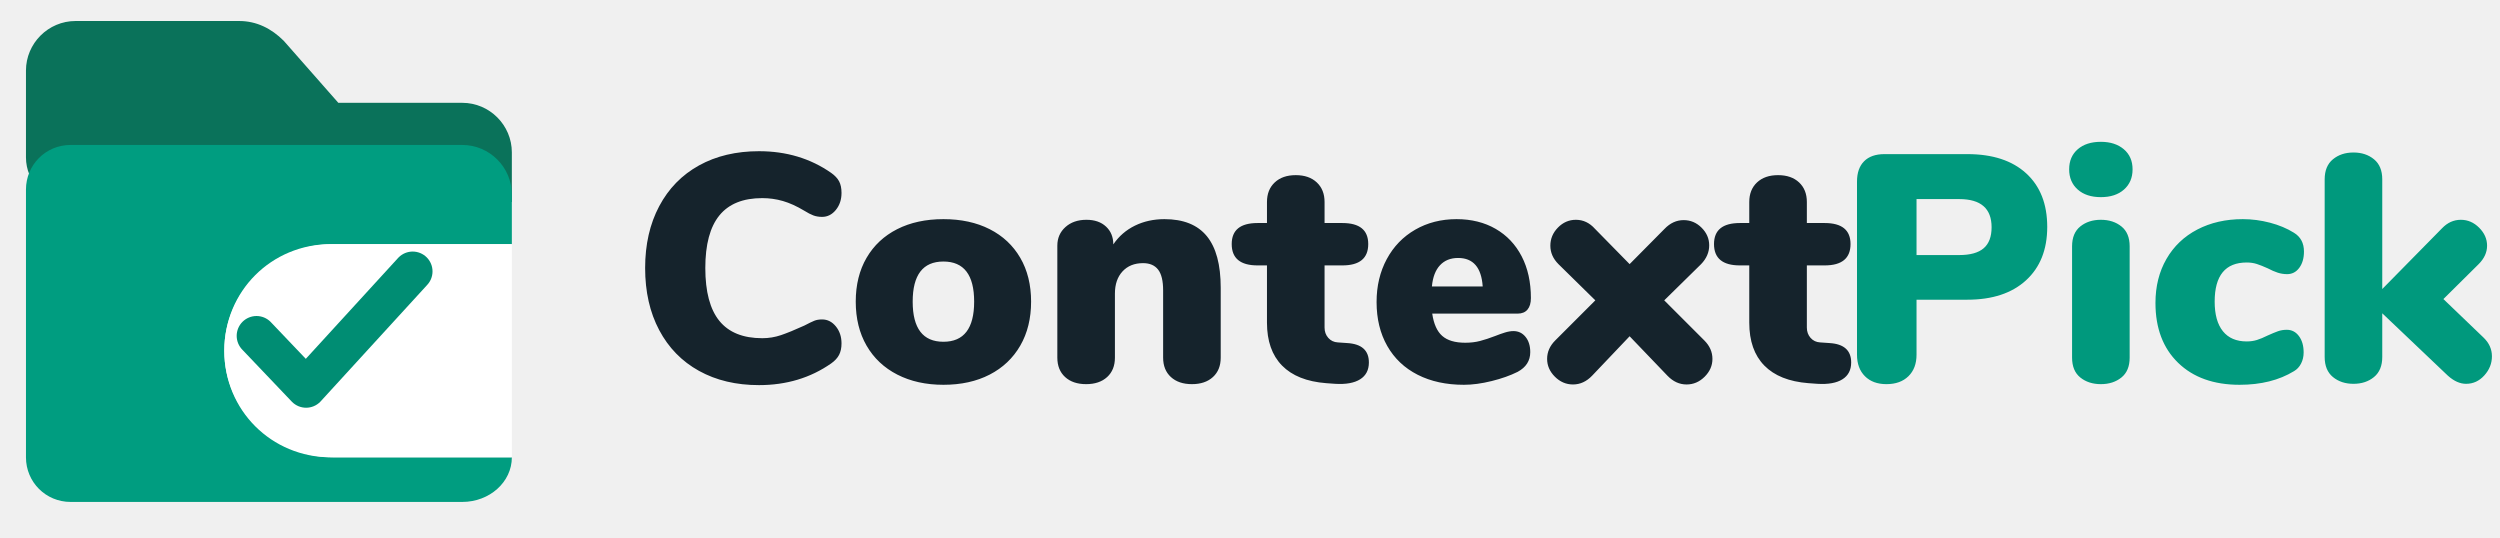
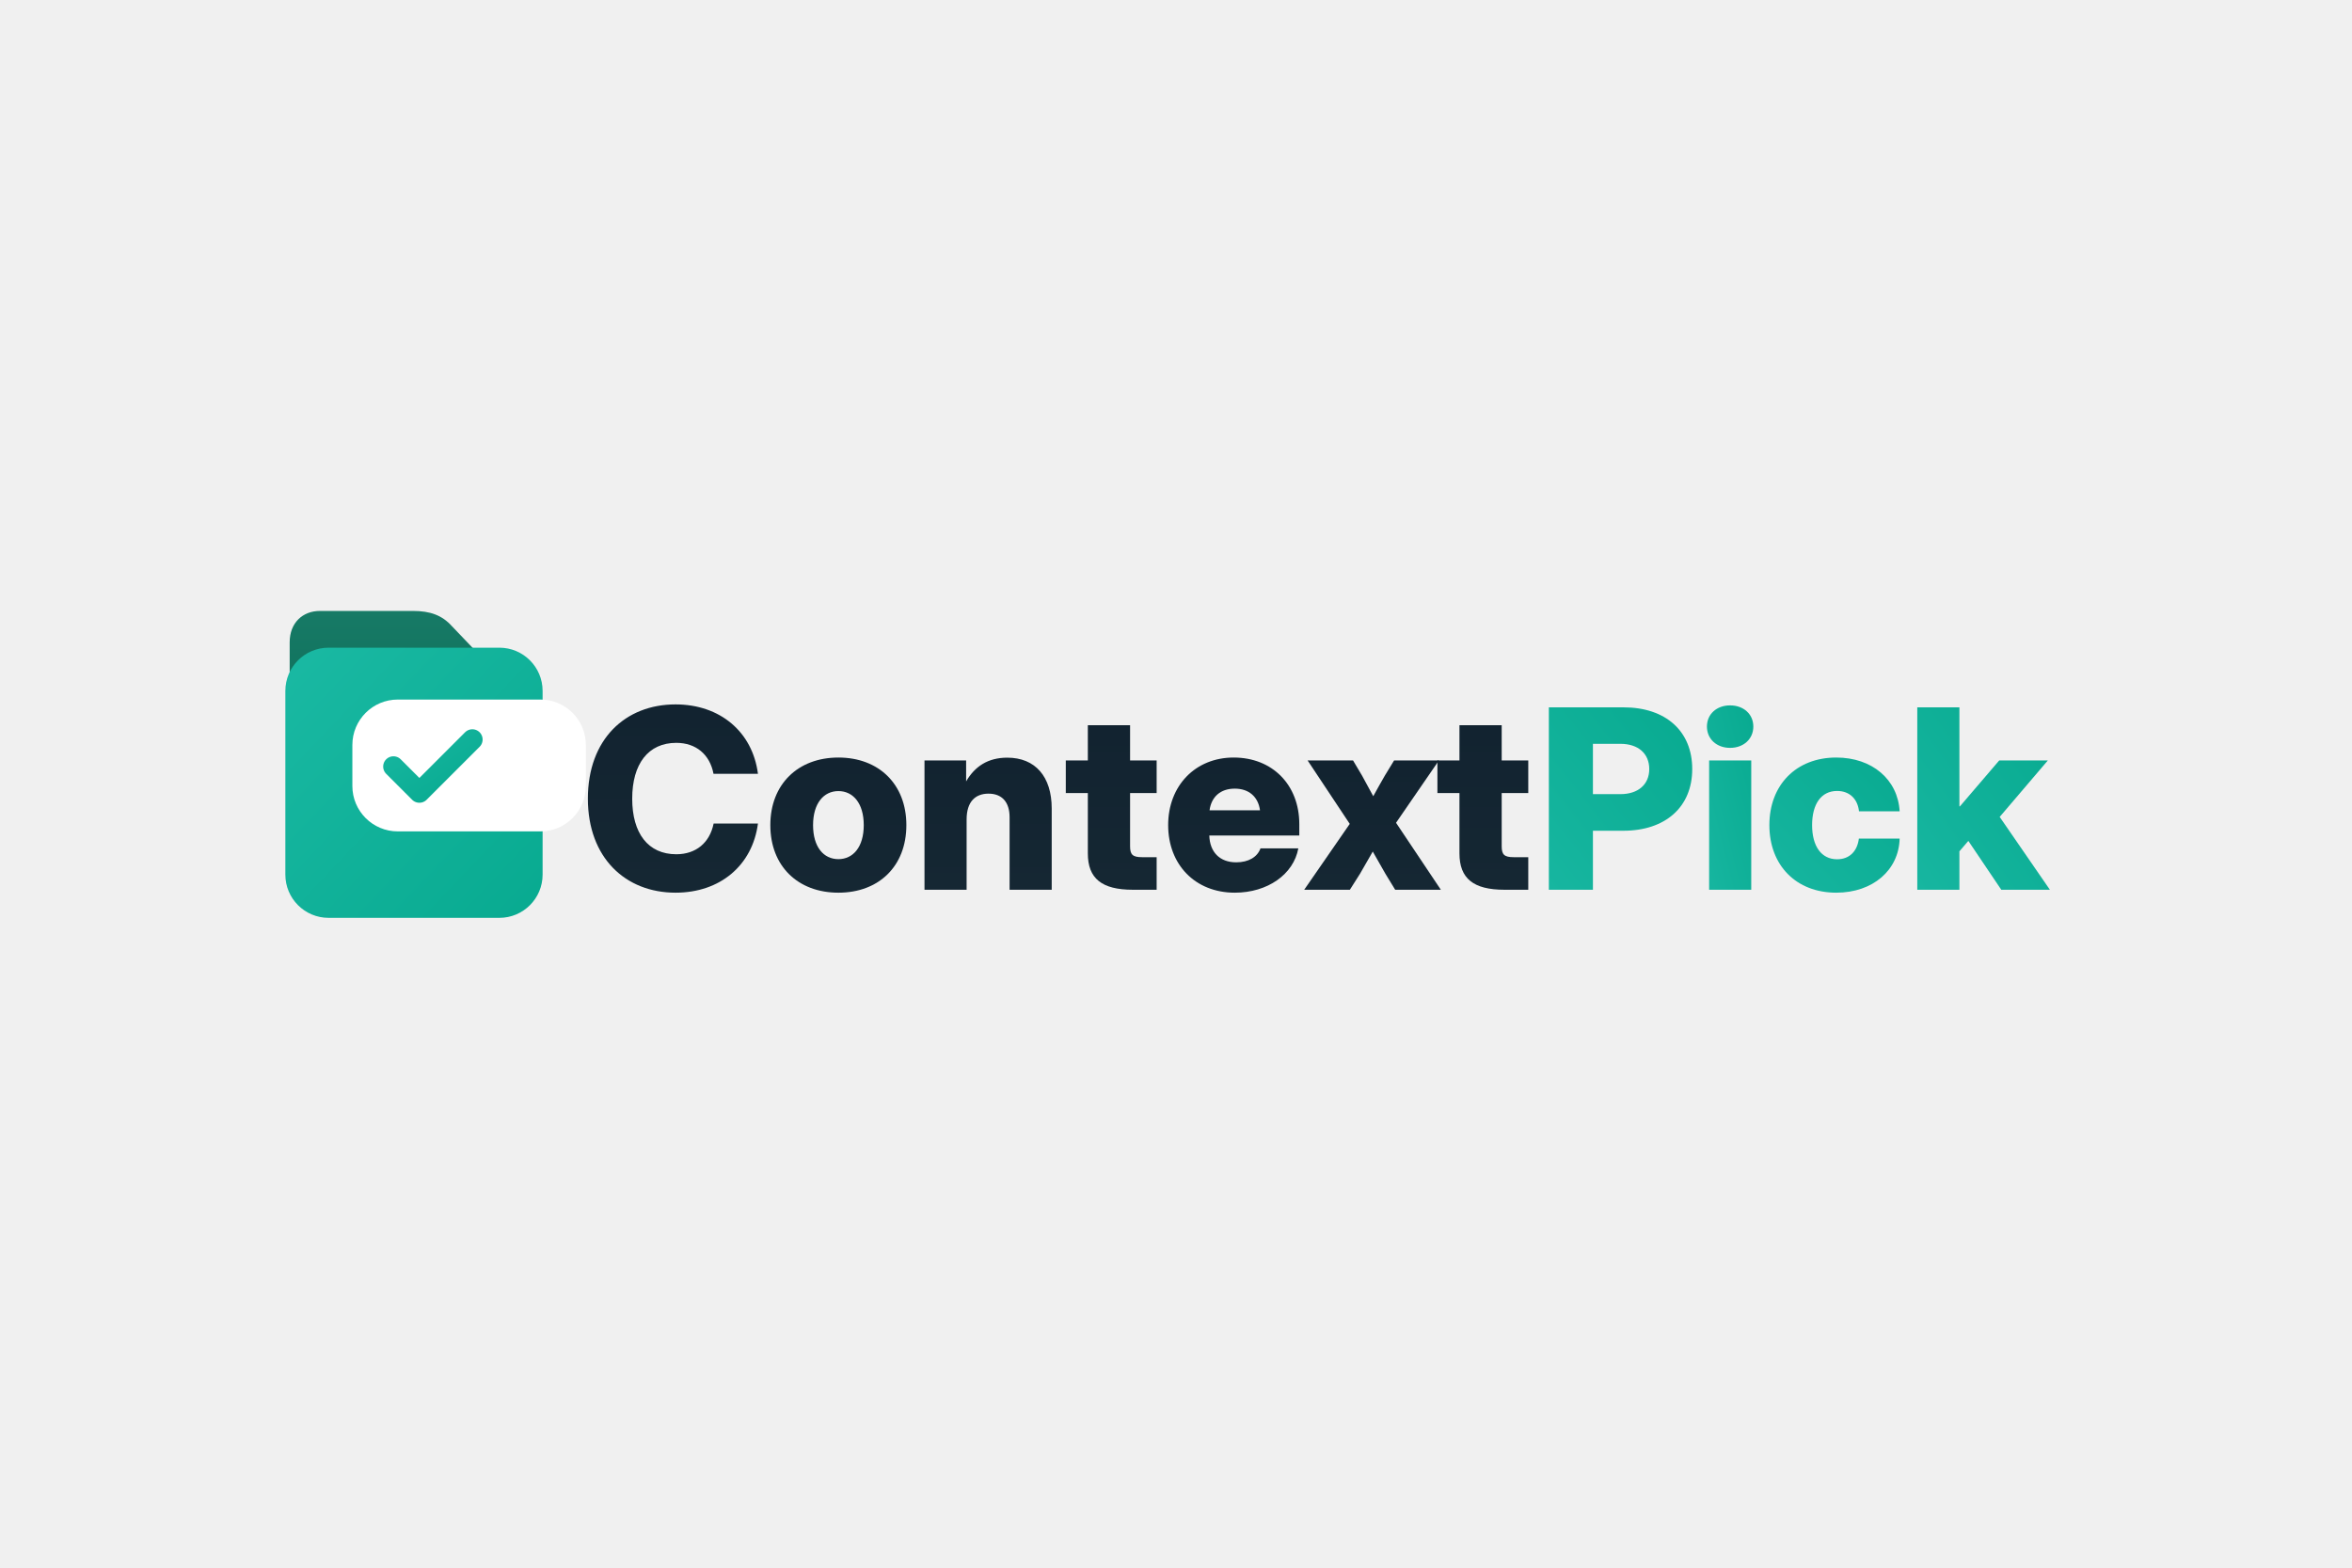
- <svg xmlns="http://www.w3.org/2000/svg" width="1190" height="256" viewBox="0 0 1190 256" role="img" aria-labelledby="contextpick-title contextpick-description">
+ <svg xmlns="http://www.w3.org/2000/svg" width="1536" height="1024" viewBox="0 0 1536 1024">
  <defs>
-     <symbol id="contextpick-mark" viewBox="0 0 256 256">
-       <g transform="translate(128 128) scale(1.18) translate(-128 -128)">
-         <path fill="#0A725A" d="M30 78V48c0-11 9-20 20-20h66c7 0 13 3 18 8l22 25h50c11 0 20 9 20 20v20H48c-10 0-18-8-18-18Z" />
-         <path fill="#009D80" d="M48 78h158c11 0 20 9 20 20v20h-72c-24 0-44 19-44 43s20 43 44 43h72c0 10-9 18-20 18H48c-10 0-18-8-18-18V96c0-10 8-18 18-18Z" />
-         <path fill="#FFFFFF" d="M226 118h-73c-24 0-43 19-43 43s19 43 43 43h73z" />
-         <path d="M123 155l20 21 43-47" fill="none" stroke="#008D73" stroke-width="16" stroke-linecap="round" stroke-linejoin="round" />
-       </g>
-     </symbol>
-     <symbol id="contextpick-wordmark" viewBox="0 0 890 256">
-       <path fill="#15232C" fill-rule="evenodd" d="M 61.292 183.315 C 50.409 183.315 40.887 181.057 32.725 176.539 C 24.563 172.022 18.249 165.554 13.783 157.135 C 9.317 148.717 7.084 138.861 7.084 127.567 C 7.084 116.377 9.317 106.572 13.783 98.153 C 18.249 89.735 24.563 83.267 32.725 78.749 C 40.887 74.232 50.409 71.973 61.292 71.973 C 74.331 71.973 85.778 75.413 95.634 82.291 C 97.379 83.523 98.637 84.858 99.407 86.295 C 100.177 87.733 100.562 89.581 100.562 91.839 C 100.562 95.022 99.664 97.717 97.867 99.924 C 96.07 102.132 93.889 103.235 91.322 103.235 C 89.782 103.235 88.396 103.004 87.164 102.542 C 85.932 102.08 84.495 101.336 82.852 100.309 C 79.259 98.153 75.871 96.613 72.688 95.689 C 69.505 94.765 66.22 94.303 62.832 94.303 C 53.695 94.303 46.893 97.05 42.427 102.542 C 37.961 108.035 35.728 116.377 35.728 127.567 C 35.728 138.861 37.961 147.254 42.427 152.746 C 46.893 158.239 53.695 160.985 62.832 160.985 C 65.912 160.985 68.889 160.498 71.764 159.522 C 74.639 158.547 78.335 157.033 82.852 154.979 C 85.008 153.85 86.599 153.08 87.626 152.669 C 88.653 152.259 89.885 152.053 91.322 152.053 C 93.889 152.053 96.07 153.157 97.867 155.364 C 99.664 157.572 100.562 160.267 100.562 163.449 C 100.562 165.605 100.177 167.428 99.407 168.916 C 98.637 170.405 97.379 171.765 95.634 172.997 C 85.778 179.876 74.331 183.315 61.292 183.315 Z M 149.067 183.161 C 140.751 183.161 133.436 181.544 127.122 178.31 C 120.808 175.076 115.932 170.482 112.492 164.527 C 109.053 158.573 107.333 151.591 107.333 143.583 C 107.333 135.575 109.053 128.62 112.492 122.716 C 115.932 116.813 120.783 112.27 127.045 109.087 C 133.308 105.905 140.649 104.313 149.067 104.313 C 157.486 104.313 164.827 105.905 171.089 109.087 C 177.352 112.27 182.203 116.813 185.642 122.716 C 189.082 128.62 190.801 135.575 190.801 143.583 C 190.801 151.591 189.082 158.573 185.642 164.527 C 182.203 170.482 177.352 175.076 171.089 178.31 C 164.827 181.544 157.486 183.161 149.067 183.161 Z M 149.067 162.679 C 158.821 162.679 163.697 156.314 163.697 143.583 C 163.697 130.853 158.821 124.487 149.067 124.487 C 139.314 124.487 134.437 130.853 134.437 143.583 C 134.437 156.314 139.314 162.679 149.067 162.679 Z M 254.264 104.313 C 263.299 104.313 270.024 107.008 274.438 112.398 C 278.853 117.788 281.06 125.976 281.06 136.961 L 281.06 170.225 C 281.06 174.127 279.828 177.207 277.364 179.465 C 274.9 181.724 271.564 182.853 267.354 182.853 C 263.145 182.853 259.808 181.724 257.344 179.465 C 254.88 177.207 253.648 174.127 253.648 170.225 L 253.648 138.193 C 253.648 133.676 252.853 130.391 251.261 128.337 C 249.67 126.284 247.283 125.257 244.1 125.257 C 239.994 125.257 236.734 126.566 234.321 129.184 C 231.909 131.802 230.702 135.319 230.702 139.733 L 230.702 170.225 C 230.702 174.127 229.47 177.207 227.006 179.465 C 224.542 181.724 221.206 182.853 216.996 182.853 C 212.787 182.853 209.45 181.724 206.986 179.465 C 204.522 177.207 203.29 174.127 203.29 170.225 L 203.29 116.941 C 203.29 113.348 204.574 110.396 207.14 108.086 C 209.707 105.776 213.044 104.621 217.15 104.621 C 221.052 104.621 224.157 105.699 226.467 107.855 C 228.777 110.011 229.932 112.835 229.932 116.325 C 232.602 112.424 236.041 109.447 240.25 107.393 C 244.46 105.34 249.131 104.313 254.264 104.313 Z M 341.271 163.295 C 348.15 163.706 351.589 166.786 351.589 172.535 C 351.589 176.129 350.203 178.798 347.431 180.543 C 344.659 182.289 340.707 183.007 335.573 182.699 L 331.261 182.391 C 322.021 181.673 315.014 178.875 310.24 173.998 C 305.466 169.122 303.079 162.32 303.079 153.593 L 303.079 126.335 L 298.613 126.335 C 290.4 126.335 286.293 122.947 286.293 116.171 C 286.293 109.498 290.4 106.161 298.613 106.161 L 303.079 106.161 L 303.079 96.151 C 303.079 92.25 304.311 89.144 306.775 86.834 C 309.239 84.524 312.576 83.369 316.785 83.369 C 320.995 83.369 324.331 84.524 326.795 86.834 C 329.259 89.144 330.491 92.25 330.491 96.151 L 330.491 106.161 L 338.961 106.161 C 347.175 106.161 351.281 109.498 351.281 116.171 C 351.281 122.947 347.175 126.335 338.961 126.335 L 330.491 126.335 L 330.491 155.903 C 330.491 157.854 331.082 159.497 332.262 160.831 C 333.443 162.166 334.957 162.885 336.805 162.987 Z M 420.394 157.597 C 422.755 157.597 424.68 158.521 426.169 160.369 C 427.658 162.217 428.402 164.63 428.402 167.607 C 428.402 171.714 426.4 174.845 422.396 177.001 C 418.905 178.747 414.773 180.21 409.999 181.39 C 405.225 182.571 400.836 183.161 396.832 183.161 C 388.413 183.161 381.073 181.57 374.81 178.387 C 368.547 175.205 363.722 170.636 360.334 164.681 C 356.946 158.727 355.252 151.745 355.252 143.737 C 355.252 136.14 356.869 129.338 360.103 123.332 C 363.337 117.326 367.854 112.655 373.655 109.318 C 379.456 105.982 386.001 104.313 393.29 104.313 C 400.374 104.313 406.585 105.853 411.924 108.933 C 417.263 112.013 421.395 116.377 424.321 122.023 C 427.247 127.67 428.71 134.292 428.71 141.889 C 428.71 144.251 428.171 146.073 427.093 147.356 C 426.015 148.64 424.449 149.281 422.396 149.281 L 381.74 149.281 C 382.459 154.209 384.05 157.751 386.514 159.907 C 388.978 162.063 392.623 163.141 397.448 163.141 C 400.015 163.141 402.376 162.859 404.532 162.294 C 406.688 161.73 409.101 160.934 411.77 159.907 C 413.31 159.291 414.824 158.752 416.313 158.29 C 417.802 157.828 419.162 157.597 420.394 157.597 Z M 394.06 122.793 C 390.467 122.793 387.592 123.948 385.436 126.258 C 383.28 128.568 381.997 131.931 381.586 136.345 L 405.764 136.345 C 405.148 127.311 401.247 122.793 394.06 122.793 Z M 511.271 162.063 C 513.838 164.63 515.121 167.556 515.121 170.841 C 515.121 174.024 513.889 176.847 511.425 179.311 C 508.961 181.775 506.086 183.007 502.801 183.007 C 499.413 183.007 496.384 181.621 493.715 178.849 L 475.697 160.061 L 457.833 178.849 C 455.164 181.621 452.135 183.007 448.747 183.007 C 445.462 183.007 442.587 181.775 440.123 179.311 C 437.659 176.847 436.427 174.024 436.427 170.841 C 436.427 167.556 437.71 164.63 440.277 162.063 L 459.373 142.967 L 441.817 125.719 C 439.25 123.153 437.967 120.227 437.967 116.941 C 437.967 113.656 439.173 110.781 441.586 108.317 C 443.999 105.853 446.848 104.621 450.133 104.621 C 453.624 104.621 456.652 106.059 459.219 108.933 L 475.697 125.719 L 492.329 108.933 C 494.998 106.161 498.027 104.775 501.415 104.775 C 504.7 104.775 507.549 105.982 509.962 108.394 C 512.375 110.807 513.581 113.605 513.581 116.787 C 513.581 120.073 512.298 123.05 509.731 125.719 L 492.175 142.967 Z M 570.842 163.295 C 577.721 163.706 581.16 166.786 581.16 172.535 C 581.16 176.129 579.774 178.798 577.003 180.543 C 574.23 182.289 570.278 183.007 565.144 182.699 L 560.832 182.391 C 551.592 181.673 544.585 178.875 539.811 173.998 C 535.037 169.122 532.65 162.32 532.65 153.593 L 532.65 126.335 L 528.184 126.335 C 519.971 126.335 515.865 122.947 515.865 116.171 C 515.865 109.498 519.971 106.161 528.184 106.161 L 532.65 106.161 L 532.65 96.151 C 532.65 92.25 533.883 89.144 536.346 86.834 C 538.81 84.524 542.147 83.369 546.357 83.369 C 550.566 83.369 553.902 84.524 556.366 86.834 C 558.831 89.144 560.063 92.25 560.063 96.151 L 560.063 106.161 L 568.532 106.161 C 576.746 106.161 580.852 109.498 580.852 116.171 C 580.852 122.947 576.746 126.335 568.532 126.335 L 560.063 126.335 L 560.063 155.903 C 560.063 157.854 560.653 159.497 561.833 160.831 C 563.014 162.166 564.529 162.885 566.376 162.987 Z" />
-       <path fill="#00997D" fill-rule="evenodd" d="M 597.946 182.853 C 593.634 182.853 590.221 181.596 587.705 179.08 C 585.19 176.565 583.932 173.151 583.932 168.839 L 583.932 86.449 C 583.932 82.24 585.062 79.006 587.32 76.747 C 589.579 74.489 592.813 73.359 597.022 73.359 L 636.446 73.359 C 648.458 73.359 657.801 76.414 664.474 82.522 C 671.148 88.631 674.484 97.127 674.484 108.009 C 674.484 118.789 671.122 127.259 664.397 133.419 C 657.673 139.579 648.356 142.659 636.446 142.659 L 612.268 142.659 L 612.268 168.839 C 612.268 173.151 610.985 176.565 608.418 179.08 C 605.852 181.596 602.361 182.853 597.946 182.853 Z M 632.596 121.407 C 637.832 121.407 641.708 120.329 644.223 118.173 C 646.739 116.017 647.996 112.681 647.996 108.163 C 647.996 99.231 642.863 94.765 632.596 94.765 L 612.268 94.765 L 612.268 121.407 Z M 700.011 182.853 C 696.11 182.853 692.85 181.801 690.232 179.696 C 687.614 177.592 686.305 174.435 686.305 170.225 L 686.305 117.249 C 686.305 113.04 687.614 109.883 690.232 107.778 C 692.85 105.674 696.11 104.621 700.011 104.621 C 703.912 104.621 707.172 105.674 709.79 107.778 C 712.408 109.883 713.717 113.04 713.717 117.249 L 713.717 170.225 C 713.717 174.435 712.408 177.592 709.79 179.696 C 707.172 181.801 703.912 182.853 700.011 182.853 Z M 700.011 93.841 C 695.391 93.841 691.721 92.635 689 90.222 C 686.279 87.81 684.919 84.601 684.919 80.597 C 684.919 76.593 686.279 73.411 689 71.049 C 691.721 68.688 695.391 67.507 700.011 67.507 C 704.528 67.507 708.173 68.688 710.945 71.049 C 713.717 73.411 715.103 76.593 715.103 80.597 C 715.103 84.601 713.743 87.81 711.022 90.222 C 708.301 92.635 704.631 93.841 700.011 93.841 Z M 766.04 183.161 C 753.72 183.161 743.967 179.671 736.78 172.689 C 729.594 165.708 726 156.211 726 144.199 C 726 136.294 727.746 129.313 731.236 123.255 C 734.727 117.198 739.629 112.527 745.943 109.241 C 752.257 105.956 759.47 104.313 767.58 104.313 C 771.892 104.313 776.204 104.878 780.516 106.007 C 784.828 107.137 788.627 108.728 791.912 110.781 C 795.095 112.732 796.686 115.709 796.686 119.713 C 796.686 122.896 795.942 125.488 794.453 127.49 C 792.965 129.492 791.04 130.493 788.678 130.493 C 787.138 130.493 785.65 130.262 784.212 129.8 C 782.775 129.338 781.184 128.645 779.438 127.721 C 777.385 126.797 775.64 126.104 774.202 125.642 C 772.765 125.18 771.174 124.949 769.428 124.949 C 759.264 124.949 754.182 131.161 754.182 143.583 C 754.182 149.743 755.491 154.44 758.109 157.674 C 760.727 160.908 764.5 162.525 769.428 162.525 C 771.174 162.525 772.791 162.294 774.279 161.832 C 775.768 161.37 777.436 160.677 779.284 159.753 C 781.338 158.829 783.006 158.136 784.289 157.674 C 785.573 157.212 786.984 156.981 788.524 156.981 C 790.886 156.981 792.811 157.982 794.299 159.984 C 795.788 161.986 796.532 164.579 796.532 167.761 C 796.532 169.712 796.122 171.483 795.3 173.074 C 794.479 174.666 793.35 175.872 791.912 176.693 C 784.828 181.005 776.204 183.161 766.04 183.161 Z M 882.156 160.677 C 884.826 163.244 886.16 166.221 886.16 169.609 C 886.16 172.997 884.954 176.026 882.541 178.695 C 880.129 181.365 877.228 182.699 873.84 182.699 C 870.966 182.699 868.091 181.416 865.216 178.849 L 833.954 149.127 L 833.954 169.917 C 833.954 174.127 832.645 177.309 830.027 179.465 C 827.409 181.621 824.15 182.699 820.248 182.699 C 816.347 182.699 813.087 181.621 810.469 179.465 C 807.851 177.309 806.542 174.127 806.542 169.917 L 806.542 85.371 C 806.542 81.162 807.851 77.979 810.469 75.823 C 813.087 73.667 816.347 72.589 820.248 72.589 C 824.15 72.589 827.409 73.667 830.027 75.823 C 832.645 77.979 833.954 81.162 833.954 85.371 L 833.954 137.577 L 862.444 108.625 C 865.011 105.956 867.988 104.621 871.376 104.621 C 874.662 104.621 877.562 105.879 880.077 108.394 C 882.593 110.91 883.85 113.759 883.85 116.941 C 883.85 120.124 882.516 123.05 879.846 125.719 L 863.06 142.351 Z" />
-     </symbol>
+     <linearGradient id="front" x1="0%" y1="0%" x2="100%" y2="100%">
+       <stop offset="0%" stop-color="#1ab9a3" />
+       <stop offset="100%" stop-color="#08aa90" />
+     </linearGradient>
+     <linearGradient id="tab" x1="0%" y1="0%" x2="0%" y2="100%">
+       <stop offset="0%" stop-color="#177a66" />
+       <stop offset="100%" stop-color="#0d6f59" />
+     </linearGradient>
+     <linearGradient id="ink" x1="0%" y1="0%" x2="0%" y2="100%">
+       <stop offset="0%" stop-color="#152733" />
+       <stop offset="100%" stop-color="#122330" />
+     </linearGradient>
+     <linearGradient id="jade" x1="0%" y1="0%" x2="100%" y2="100%">
+       <stop offset="0%" stop-color="#17b6a0" />
+       <stop offset="100%" stop-color="#08aa90" />
+     </linearGradient>
  </defs>
-   <use href="#contextpick-mark" x="0" y="0" width="256" height="256" />
-   <use href="#contextpick-wordmark" x="300" y="0" width="890" height="256" />
+   <g transform="translate(168.000,384.941) scale(0.705882)">
+     <g id="icon">
+       <path d="M 58,20 L 144,20 C 160,20 171,24 180,34 L 224,80 C 231,88 234,96 234,107 L 234,132 L 30,132 L 30,49 C 30,31 42,20 58,20 Z" fill="url(#tab)" />
+       <path d="M 66.000,54.000 L 224.000,54.000 C 246.091,54.000 264.000,71.909 264.000,94.000 L 264.000,264.000 C 264.000,286.091 246.091,304.000 224.000,304.000 L 66.000,304.000 C 43.909,304.000 26.000,286.091 26.000,264.000 L 26.000,94.000 C 26.000,71.909 43.909,54.000 66.000,54.000 Z" fill="url(#front)" />
+       <path d="M 130.000,102.000 L 262.000,102.000 C 285.196,102.000 304.000,120.804 304.000,144.000 L 304.000,182.000 C 304.000,205.196 285.196,224.000 262.000,224.000 L 130.000,224.000 C 106.804,224.000 88.000,205.196 88.000,182.000 L 88.000,144.000 C 88.000,120.804 106.804,102.000 130.000,102.000 Z" fill="#ffffff" />
+       <path d="M 126,164 L 150,188 L 199,139" fill="none" stroke="url(#jade)" stroke-width="19" stroke-linecap="round" stroke-linejoin="round" />
+     </g>
+     <g fill="url(#ink)">
+       <path d="M768 -24C1132 -24 1396 199 1441 541H1079C1047 383 934 290 774 290C544 290 414 461 414 744C414 1028 545 1200 774 1200C934 1200 1048 1106 1078 947H1441C1397 1289 1132 1514 768 1514C359 1514 52 1231 52 744C52 261 359 -24 768 -24Z" transform="translate(300.000,278.000) scale(0.113281,-0.113281)" />
+       <path d="M608 -24C939 -24 1163 193 1163 528C1163 861 939 1080 608 1080C277 1080 52 861 52 528C52 193 277 -24 608 -24ZM608 250C487 250 401 349 401 528C401 706 488 806 608 806C728 806 815 706 815 528C815 349 728 250 608 250Z" transform="translate(468.797,278.000) scale(0.113281,-0.113281)" />
+       <path d="M440 574C440 718 510 785 619 785C728 785 791 717 791 592V0H1135V664C1135 924 1001 1079 772 1079C613 1079 506 1006 436 885V1056H96V0H440Z" transform="translate(606.438,278.000) scale(0.113281,-0.113281)" />
+       <path d="M761 1056H544V1344H199V1056H19V790H199V297C199 92 313 0 566 0H761V266H642C565 266 544 287 544 355V790H761Z" transform="translate(745.891,278.000) scale(0.113281,-0.113281)" />
+       <path d="M596 -24C863 -24 1076 125 1115 338H806C781 268 709 224 608 224C472 224 392 309 388 443H1123V536C1123 856 904 1080 587 1080C274 1080 52 850 52 528C52 206 272 -24 596 -24ZM390 649C405 760 480 826 596 826C711 826 787 760 802 649Z" transform="translate(836.859,278.000) scale(0.113281,-0.113281)" />
+       <path d="M4 0H377L460 131C498 196 531 254 564 312C597 254 630 196 667 131L747 0H1120L754 547L1104 1056H738L663 933C628 873 598 818 568 764C539 818 509 873 476 933L403 1056H32L376 538Z" transform="translate(968.156,278.000) scale(0.113281,-0.113281)" />
+       <path d="M761 1056H544V1344H199V1056H19V790H199V297C199 92 313 0 566 0H761V266H642C565 266 544 287 544 355V790H761Z" transform="translate(1089.703,278.000) scale(0.113281,-0.113281)" />
+     </g>
+     <g fill="url(#jade)">
+       <path d="M96 0H456V482H704C1049 482 1267 677 1267 986C1267 1295 1051 1490 706 1490H96ZM456 781V1192H681C825 1192 916 1113 916 986C916 860 825 781 681 781Z" transform="translate(1184.078,278.000) scale(0.113281,-0.113281)" />
+       <path d="M96 0H440V1056H96ZM267 1159C378 1159 457 1232 457 1333C457 1434 378 1506 267 1506C157 1506 78 1434 78 1333C78 1232 157 1159 267 1159Z" transform="translate(1332.359,278.000) scale(0.113281,-0.113281)" />
+       <path d="M598 -24C897 -24 1109 160 1116 418H783C770 315 707 249 605 249C477 249 401 355 401 528C401 701 476 807 605 807C707 807 773 742 784 641H1116C1101 900 892 1080 598 1080C271 1080 52 856 52 528C52 199 271 -24 598 -24Z" transform="translate(1393.078,278.000) scale(0.113281,-0.113281)" />
+       <path d="M96 0H440V314L513 399L782 0H1179L769 595L1162 1056H765L444 681H440V1490H96Z" transform="translate(1524.938,278.000) scale(0.113281,-0.113281)" />
+     </g>
+   </g>
</svg>
